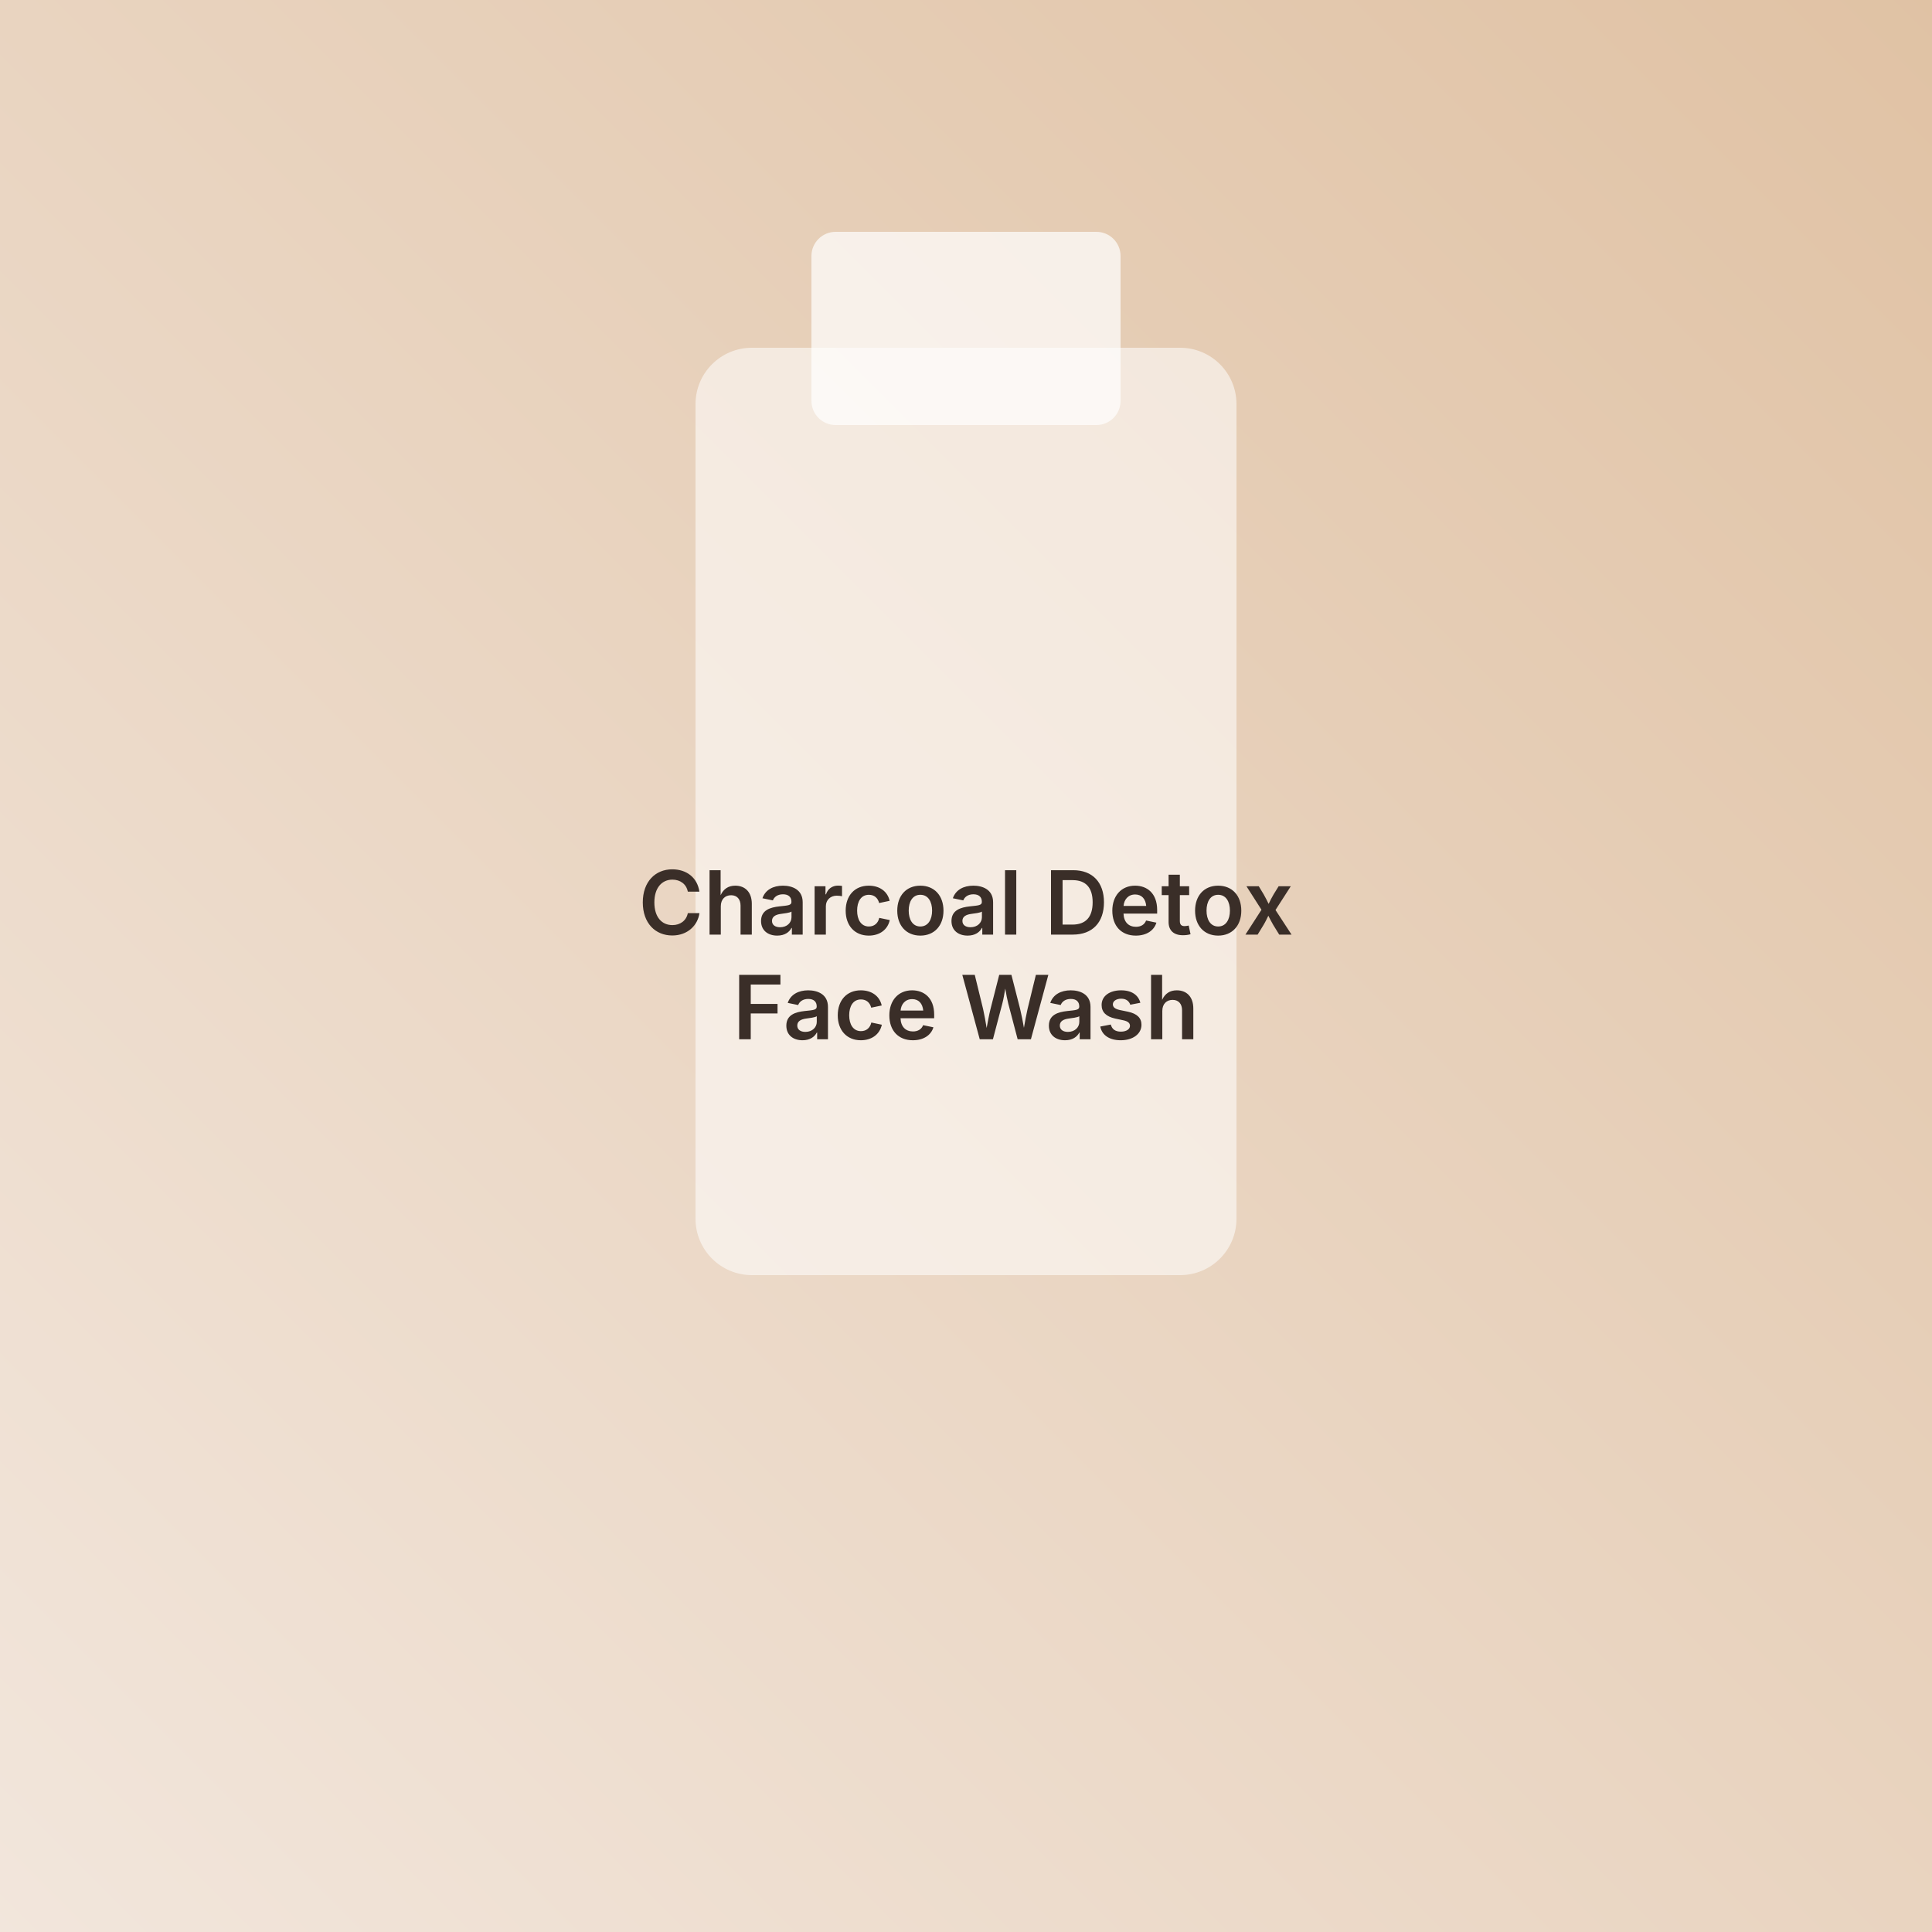
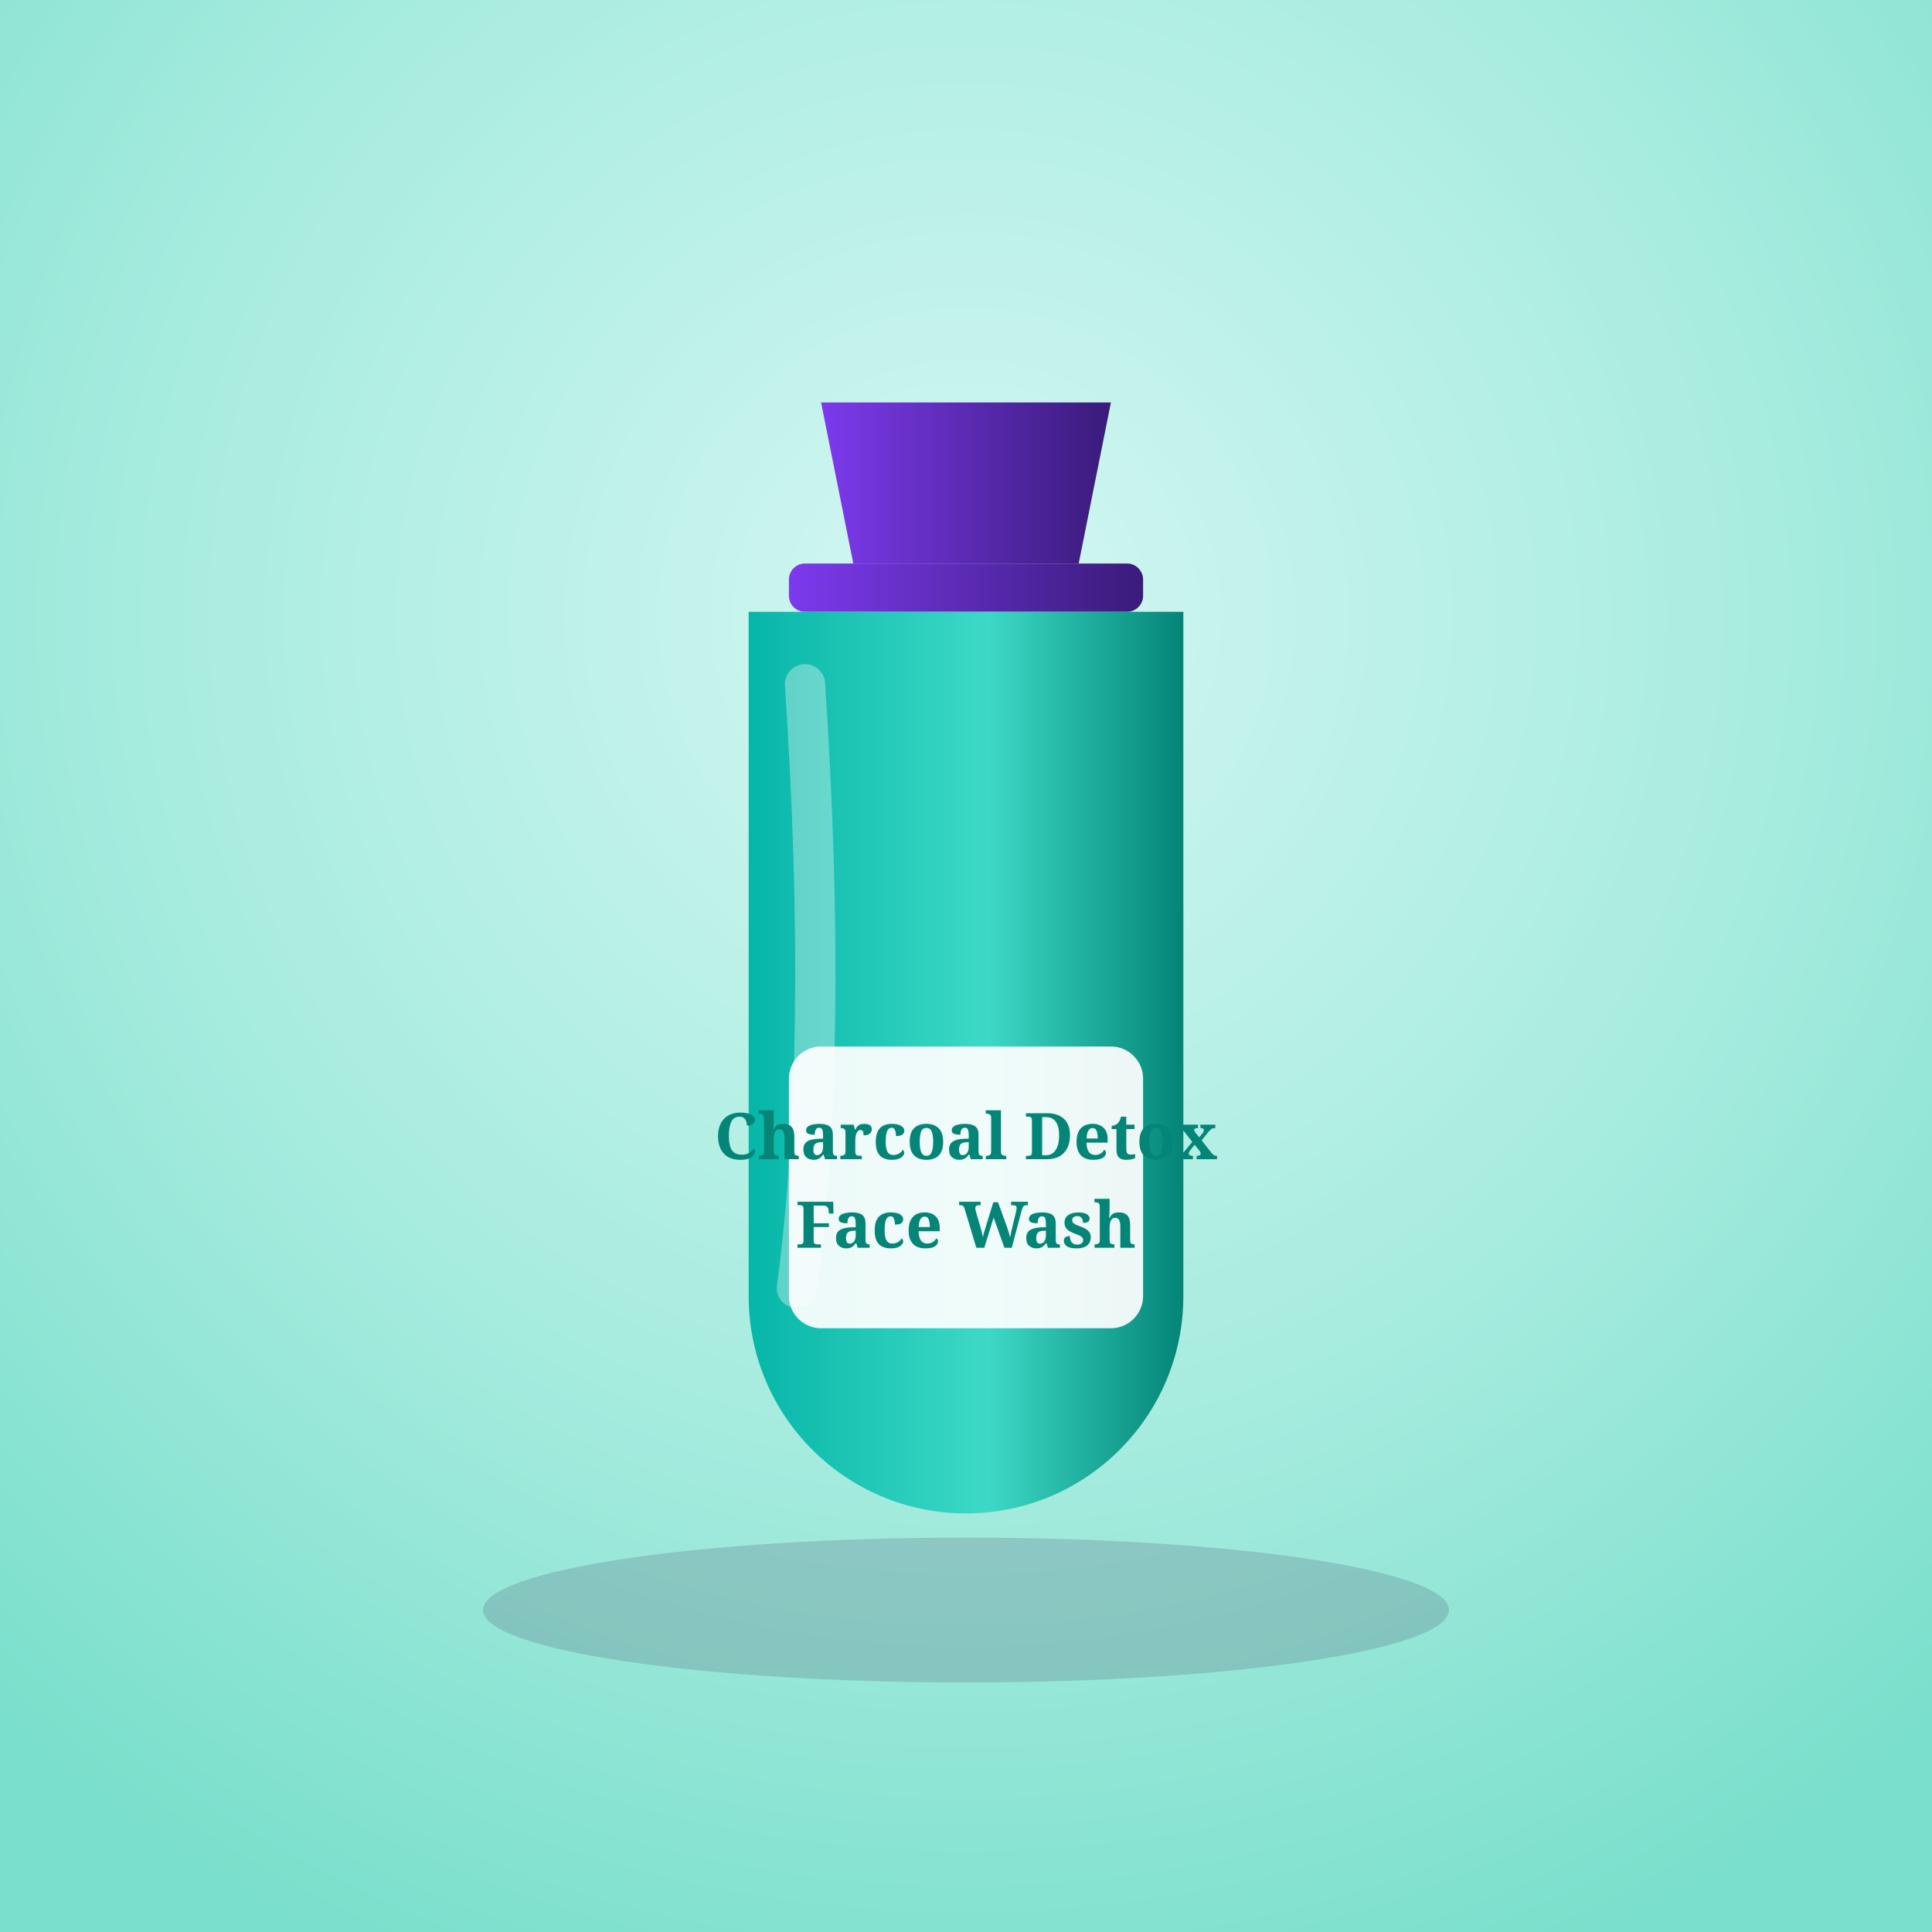
<svg xmlns="http://www.w3.org/2000/svg" width="480" height="480" viewBox="0 0 480 480">
  <defs>
-     <linearGradient id="gntlq3k" x1="0%" y1="100%" x2="100%" y2="0%">
-       <stop offset="0%" stop-color="#f2e6dc" />
-       <stop offset="100%" stop-color="#e0c2a4" />
+     <radialGradient id="bg" cx="50%" cy="32%" r="75%">
+       <stop offset="0%" stop-color="#d3f7f2" />
+       <stop offset="55%" stop-color="#a8ecdf" />
+       <stop offset="100%" stop-color="#7adfcc" />
+     </radialGradient>
+     <linearGradient id="body" x1="0%" y1="0%" x2="100%" y2="0%">
+       <stop offset="0%" stop-color="#06b6a8" />
+       <stop offset="55%" stop-color="#3dd9c6" />
+       <stop offset="100%" stop-color="#048577" />
+     </linearGradient>
+     <linearGradient id="cap" x1="0%" y1="0%" x2="100%" y2="0%">
+       <stop offset="0%" stop-color="#7c3aed" />
+       <stop offset="100%" stop-color="#3a1b7a" />
    </linearGradient>
  </defs>
-   <rect width="480" height="480" fill="url(#gntlq3k)" />
-   <rect x="172.8" y="86.4" width="134.4" height="230.4" rx="14" fill="#ffffff" opacity="0.55" />
-   <rect x="201.6" y="57.6" width="76.8" height="48" rx="6" fill="#ffffff" opacity="0.7" />
-   <text x="50%" y="232.2" text-anchor="middle" font-family="Inter, sans-serif" font-size="22" fill="#3a2e28" font-weight="600">Charcoal Detox</text>
-   <text x="50%" y="258.2" text-anchor="middle" font-family="Inter, sans-serif" font-size="22" fill="#3a2e28" font-weight="600">Face Wash</text>
+   <rect width="480" height="480" fill="url(#bg)" />
+   <ellipse cx="240" cy="400" rx="120" ry="18" fill="#2a1440" opacity="0.16" />
+   <path d="M204 100 l72 0 l-8 40 l-56 0 z" fill="url(#cap)" />
+   <rect x="196" y="140" width="88" height="12" rx="4" fill="url(#cap)" />
+   <path d="M186 152 h108 v170 a54 54 0 0 1 -108 0 z" fill="url(#body)" />
+   <path d="M200 170 q6 90 -2 150" stroke="#ffffff" stroke-width="10" stroke-linecap="round" opacity="0.35" fill="none" />
+   <rect x="196" y="260" width="88" height="70" rx="8" fill="#ffffff" opacity="0.92" />
+   <text x="240" y="288" text-anchor="middle" font-family="Georgia, 'Playfair Display', serif" font-size="16" fill="#048577" font-weight="700">Charcoal Detox</text>
+   <text x="240" y="310" text-anchor="middle" font-family="Georgia, 'Playfair Display', serif" font-size="16" fill="#048577" font-weight="700">Face Wash</text>
</svg>
